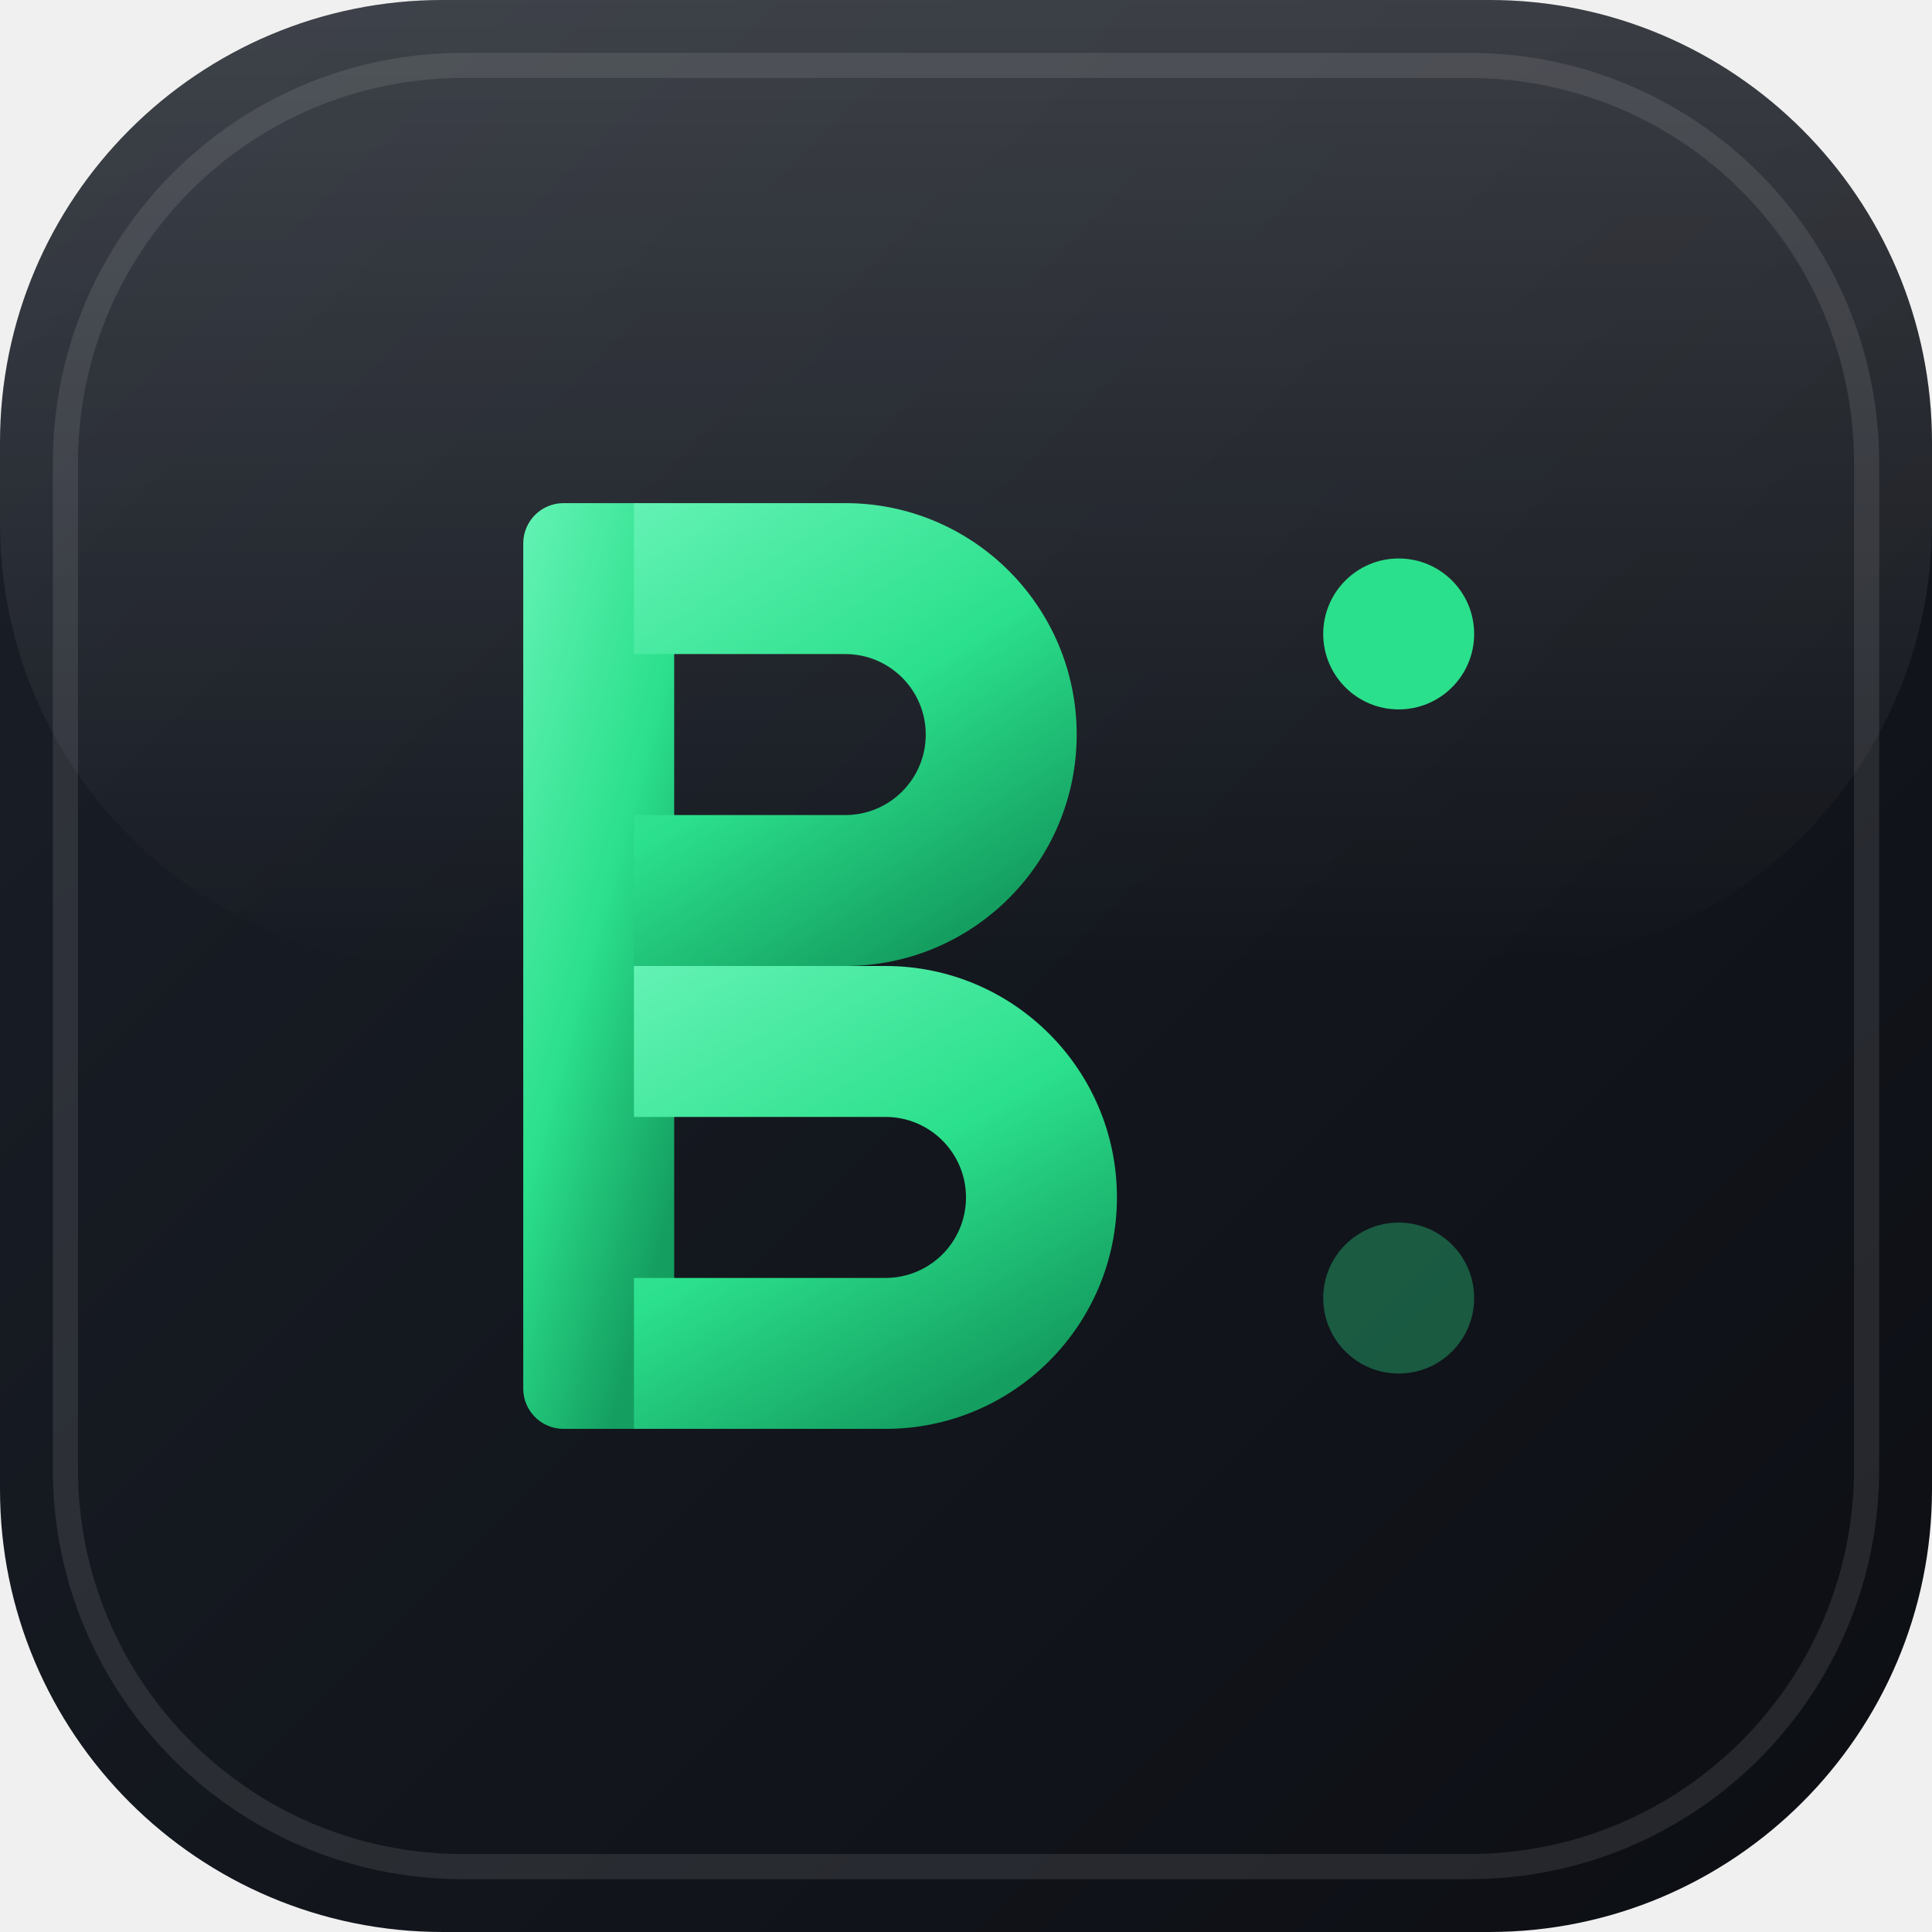
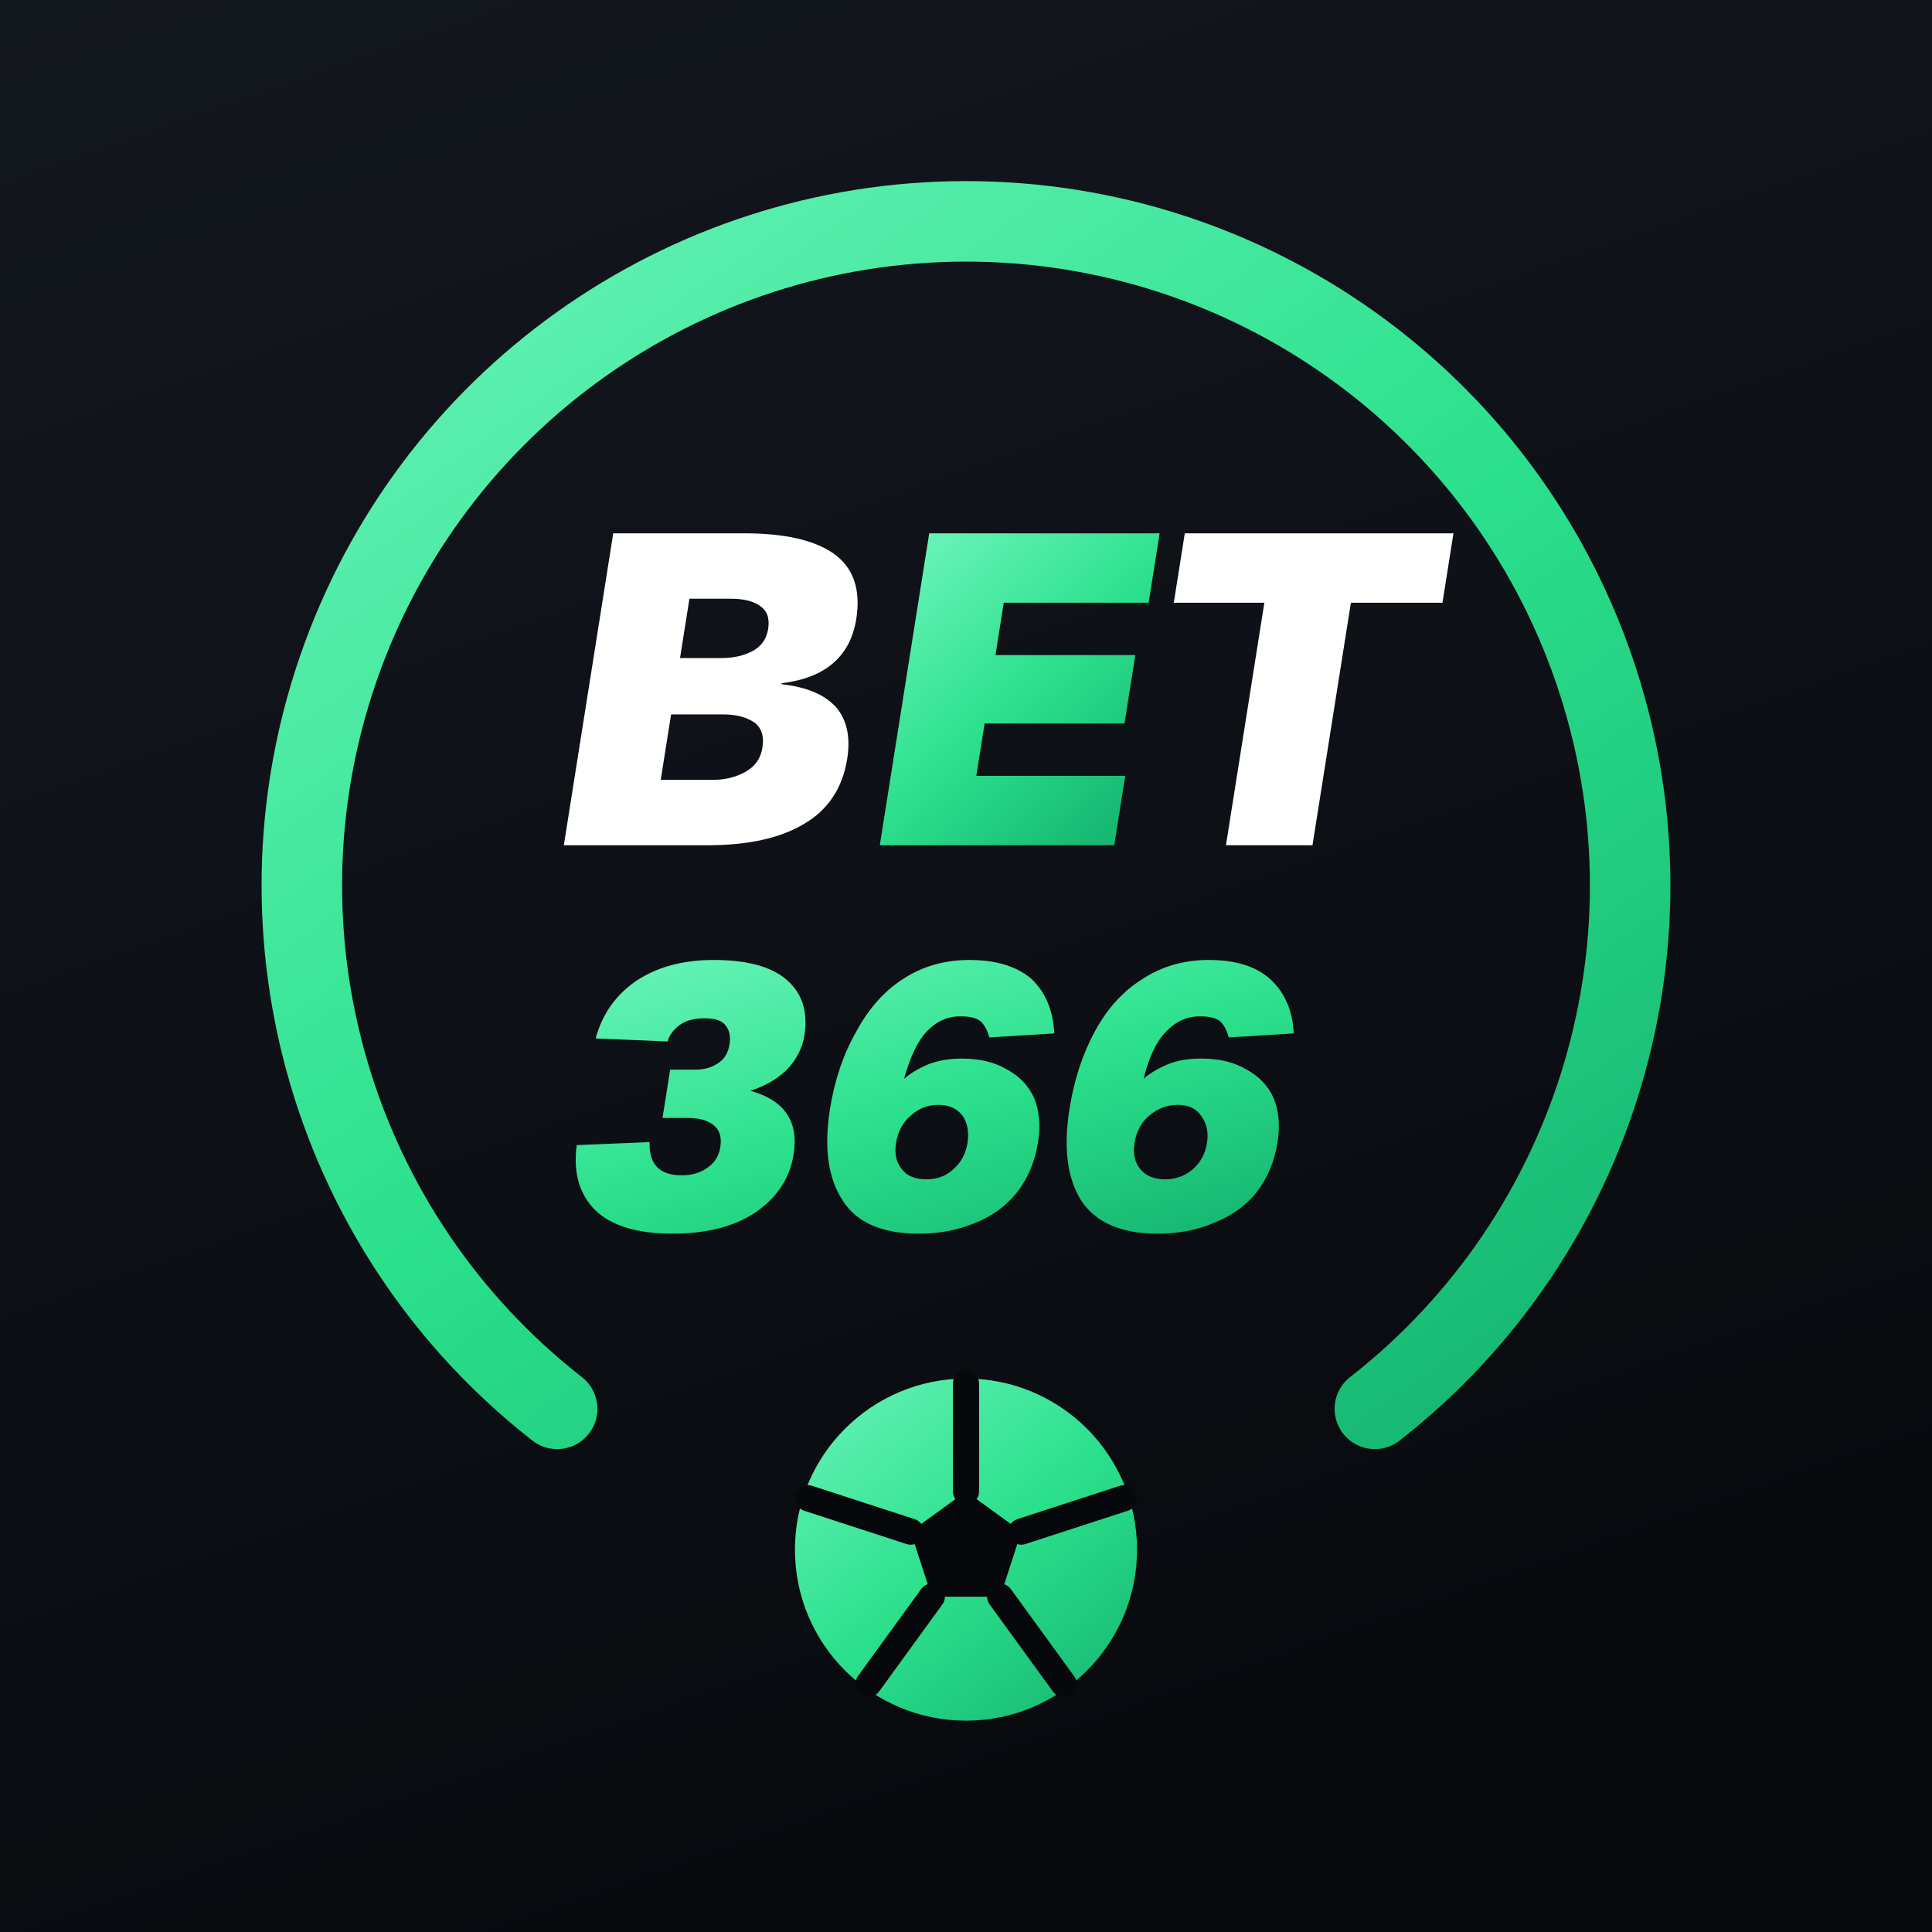
- <svg xmlns="http://www.w3.org/2000/svg" viewBox="0 0 192 192">
+ <svg xmlns="http://www.w3.org/2000/svg" viewBox="0 0 192 192" role="img" aria-label="Bet366">
  <defs>
-     <linearGradient id="bg" x1="0" y1="0" x2="1" y2="1">
-       <stop offset="0%" stop-color="#1B2029" />
-       <stop offset="100%" stop-color="#0C0E13" />
+     <linearGradient id="fondo" x1="0" y1="0" x2="0.35" y2="1">
+       <stop offset="0%" stop-color="#14181F" />
+       <stop offset="100%" stop-color="#080A0E" />
    </linearGradient>
-     <linearGradient id="fg" x1="0" y1="0" x2="0.6" y2="1">
+     <linearGradient id="verde" x1="0.1" y1="0" x2="0.9" y2="1">
      <stop offset="0%" stop-color="#63F2B4" />
-       <stop offset="55%" stop-color="#2BE08C" />
-       <stop offset="100%" stop-color="#149E60" />
-     </linearGradient>
-     <linearGradient id="shine" x1="0" y1="0" x2="0" y2="1">
-       <stop offset="0%" stop-color="rgba(255,255,255,.16)" />
-       <stop offset="100%" stop-color="rgba(255,255,255,0)" />
+       <stop offset="52%" stop-color="#2BE08C" />
+       <stop offset="100%" stop-color="#17B872" />
    </linearGradient>
  </defs>
-   <rect width="192" height="192" rx="44" fill="url(#bg)" />
-   <rect width="192" height="96" rx="44" fill="url(#shine)" />
-   <rect x="6.5" y="6.5" width="179" height="179" rx="39.5" fill="none" stroke="rgba(255,255,255,.10)" stroke-width="2.5" />
-   <g fill="url(#fg)">
-     <rect x="52" y="50" width="15" height="92" rx="4" />
-     <path d="M63 50h21a23 23 0 0 1 0 46H63V81h21a8 8 0 0 0 0-16H63z" />
-     <path d="M63 96h25a23 23 0 0 1 0 46H63v-15h25a8 8 0 0 0 0-16H63z" />
+   <rect width="192" height="192" fill="url(#fondo)" />
+   <path d="M 55.37 140.01 A 66 66 0 1 1 136.63 140.01" fill="none" stroke="url(#verde)" stroke-width="8" stroke-linecap="round" />
+   <g transform="translate(96 88) skewX(-9) translate(-96 -88)">
+     <path d="M55.4 84.0V53.0H68.4Q74.4 53.0 77.6 55.0Q80.9 57.1 80.9 61.5Q80.9 67.1 74.5 67.9V68.0Q78.3 68.4 80.3 70.3Q82.2 72.2 82.2 75.4Q82.2 79.8 78.9 81.9Q75.7 84.0 69.7 84.0ZM64.0 65.4H68.1Q69.9 65.4 71.1 64.7Q72.3 64.0 72.3 62.5Q72.3 60.9 71.1 60.2Q70.0 59.5 68.1 59.5H64.0ZM64.0 77.5H69.2Q71.0 77.5 72.3 76.7Q73.6 75.9 73.6 74.3Q73.6 72.6 72.4 71.8Q71.1 71.0 69.2 71.0H64.0Z" fill="#FFFFFF" />
+     <path d="M86.8 84.0V53.0H109.7V59.9H95.3V65.1H109.2V71.9H95.3V77.1H110.1V84.0Z" fill="url(#verde)" />
+     <path d="M121.2 84.0V59.9H112.2V53.0H138.9V59.9H129.8V84.0Z" fill="#FFFFFF" />
+     <path d="M72.3 122.6Q67.1 122.6 64.3 120.3Q61.5 117.9 61.4 113.8L68.6 113.5Q69.0 116.8 72.3 116.8Q73.9 116.8 74.8 116.0Q75.7 115.3 75.7 114.0Q75.7 112.6 74.8 111.9Q73.8 111.1 72.0 111.1H69.5V106.3H72.0Q73.3 106.3 74.1 105.7Q75.0 105.1 75.0 103.8Q75.0 102.6 74.3 101.9Q73.7 101.2 72.1 101.2Q70.5 101.2 69.7 101.9Q68.9 102.6 68.8 103.5L61.6 103.2Q62.0 99.6 64.7 97.5Q67.5 95.4 72.1 95.4Q77.1 95.4 79.7 97.4Q82.3 99.4 82.3 102.9Q82.3 104.8 81.1 106.3Q79.9 107.7 77.8 108.4Q83.1 109.8 83.1 114.7Q83.1 118.3 80.2 120.5Q77.4 122.6 72.3 122.6Z M96.8 122.6Q91.3 122.6 88.7 119.3Q86.0 116.0 86.0 110.2Q86.0 105.9 87.4 102.5Q88.7 99.1 91.2 97.3Q93.8 95.4 97.5 95.4Q101.5 95.4 104.0 97.3Q106.4 99.3 107.1 102.7L100.7 103.1Q100.3 102.1 99.6 101.5Q98.9 101.0 97.5 101.0Q95.6 101.0 94.4 102.5Q93.3 103.9 92.9 107.1L92.9 107.2Q93.7 106.4 95.0 105.8Q96.4 105.2 98.3 105.2Q101.0 105.2 103.0 106.3Q105.0 107.3 106.1 109.1Q107.2 111.0 107.2 113.5Q107.2 116.4 105.9 118.5Q104.6 120.5 102.3 121.5Q99.9 122.6 96.8 122.6ZM96.7 117.2Q98.3 117.2 99.2 116.2Q100.2 115.2 100.2 113.6Q100.2 112.0 99.3 110.9Q98.3 109.8 96.7 109.8Q95.1 109.8 94.1 110.9Q93.1 111.9 93.1 113.6Q93.1 115.2 94.1 116.2Q95.0 117.2 96.7 117.2Z M120.5 122.6Q115.1 122.6 112.4 119.3Q109.8 116.0 109.8 110.2Q109.8 105.9 111.1 102.5Q112.4 99.1 115.0 97.3Q117.6 95.4 121.3 95.4Q125.3 95.4 127.7 97.3Q130.2 99.3 130.9 102.7L124.5 103.1Q124.1 102.1 123.4 101.5Q122.7 101.0 121.3 101.0Q119.4 101.0 118.2 102.5Q117.0 103.9 116.7 107.1L116.7 107.2Q117.5 106.4 118.8 105.8Q120.1 105.2 122.1 105.2Q124.8 105.2 126.8 106.3Q128.8 107.3 129.9 109.1Q131.0 111.0 131.0 113.5Q131.0 116.4 129.7 118.5Q128.4 120.5 126.0 121.5Q123.7 122.6 120.5 122.6ZM120.4 117.2Q122.0 117.2 123.0 116.2Q124.0 115.2 124.0 113.6Q124.0 112.0 123.0 110.9Q122.1 109.8 120.5 109.8Q118.9 109.8 117.8 110.9Q116.8 111.9 116.8 113.6Q116.8 115.2 117.8 116.2Q118.8 117.2 120.4 117.2Z" fill="url(#verde)" />
  </g>
-   <circle cx="139" cy="63" r="7.5" fill="#2BE08C" />
-   <circle cx="139" cy="129" r="7.5" fill="#2BE08C" opacity=".35" />
+   <circle cx="96" cy="154" r="17" fill="url(#verde)" />
+   <path d="M 96.00 148.22 L 101.50 152.21 L 99.40 158.68 L 92.60 158.68 L 90.50 152.21 Z" fill="#07080B" />
+   <path d="M 96.00 148.22 L 96.00 137.51 M 101.50 152.21 L 111.68 148.90 M 99.40 158.68 L 105.69 167.34 M 92.60 158.68 L 86.31 167.34 M 90.50 152.21 L 80.32 148.90" fill="none" stroke="#07080B" stroke-width="2.6" stroke-linecap="round" />
</svg>
